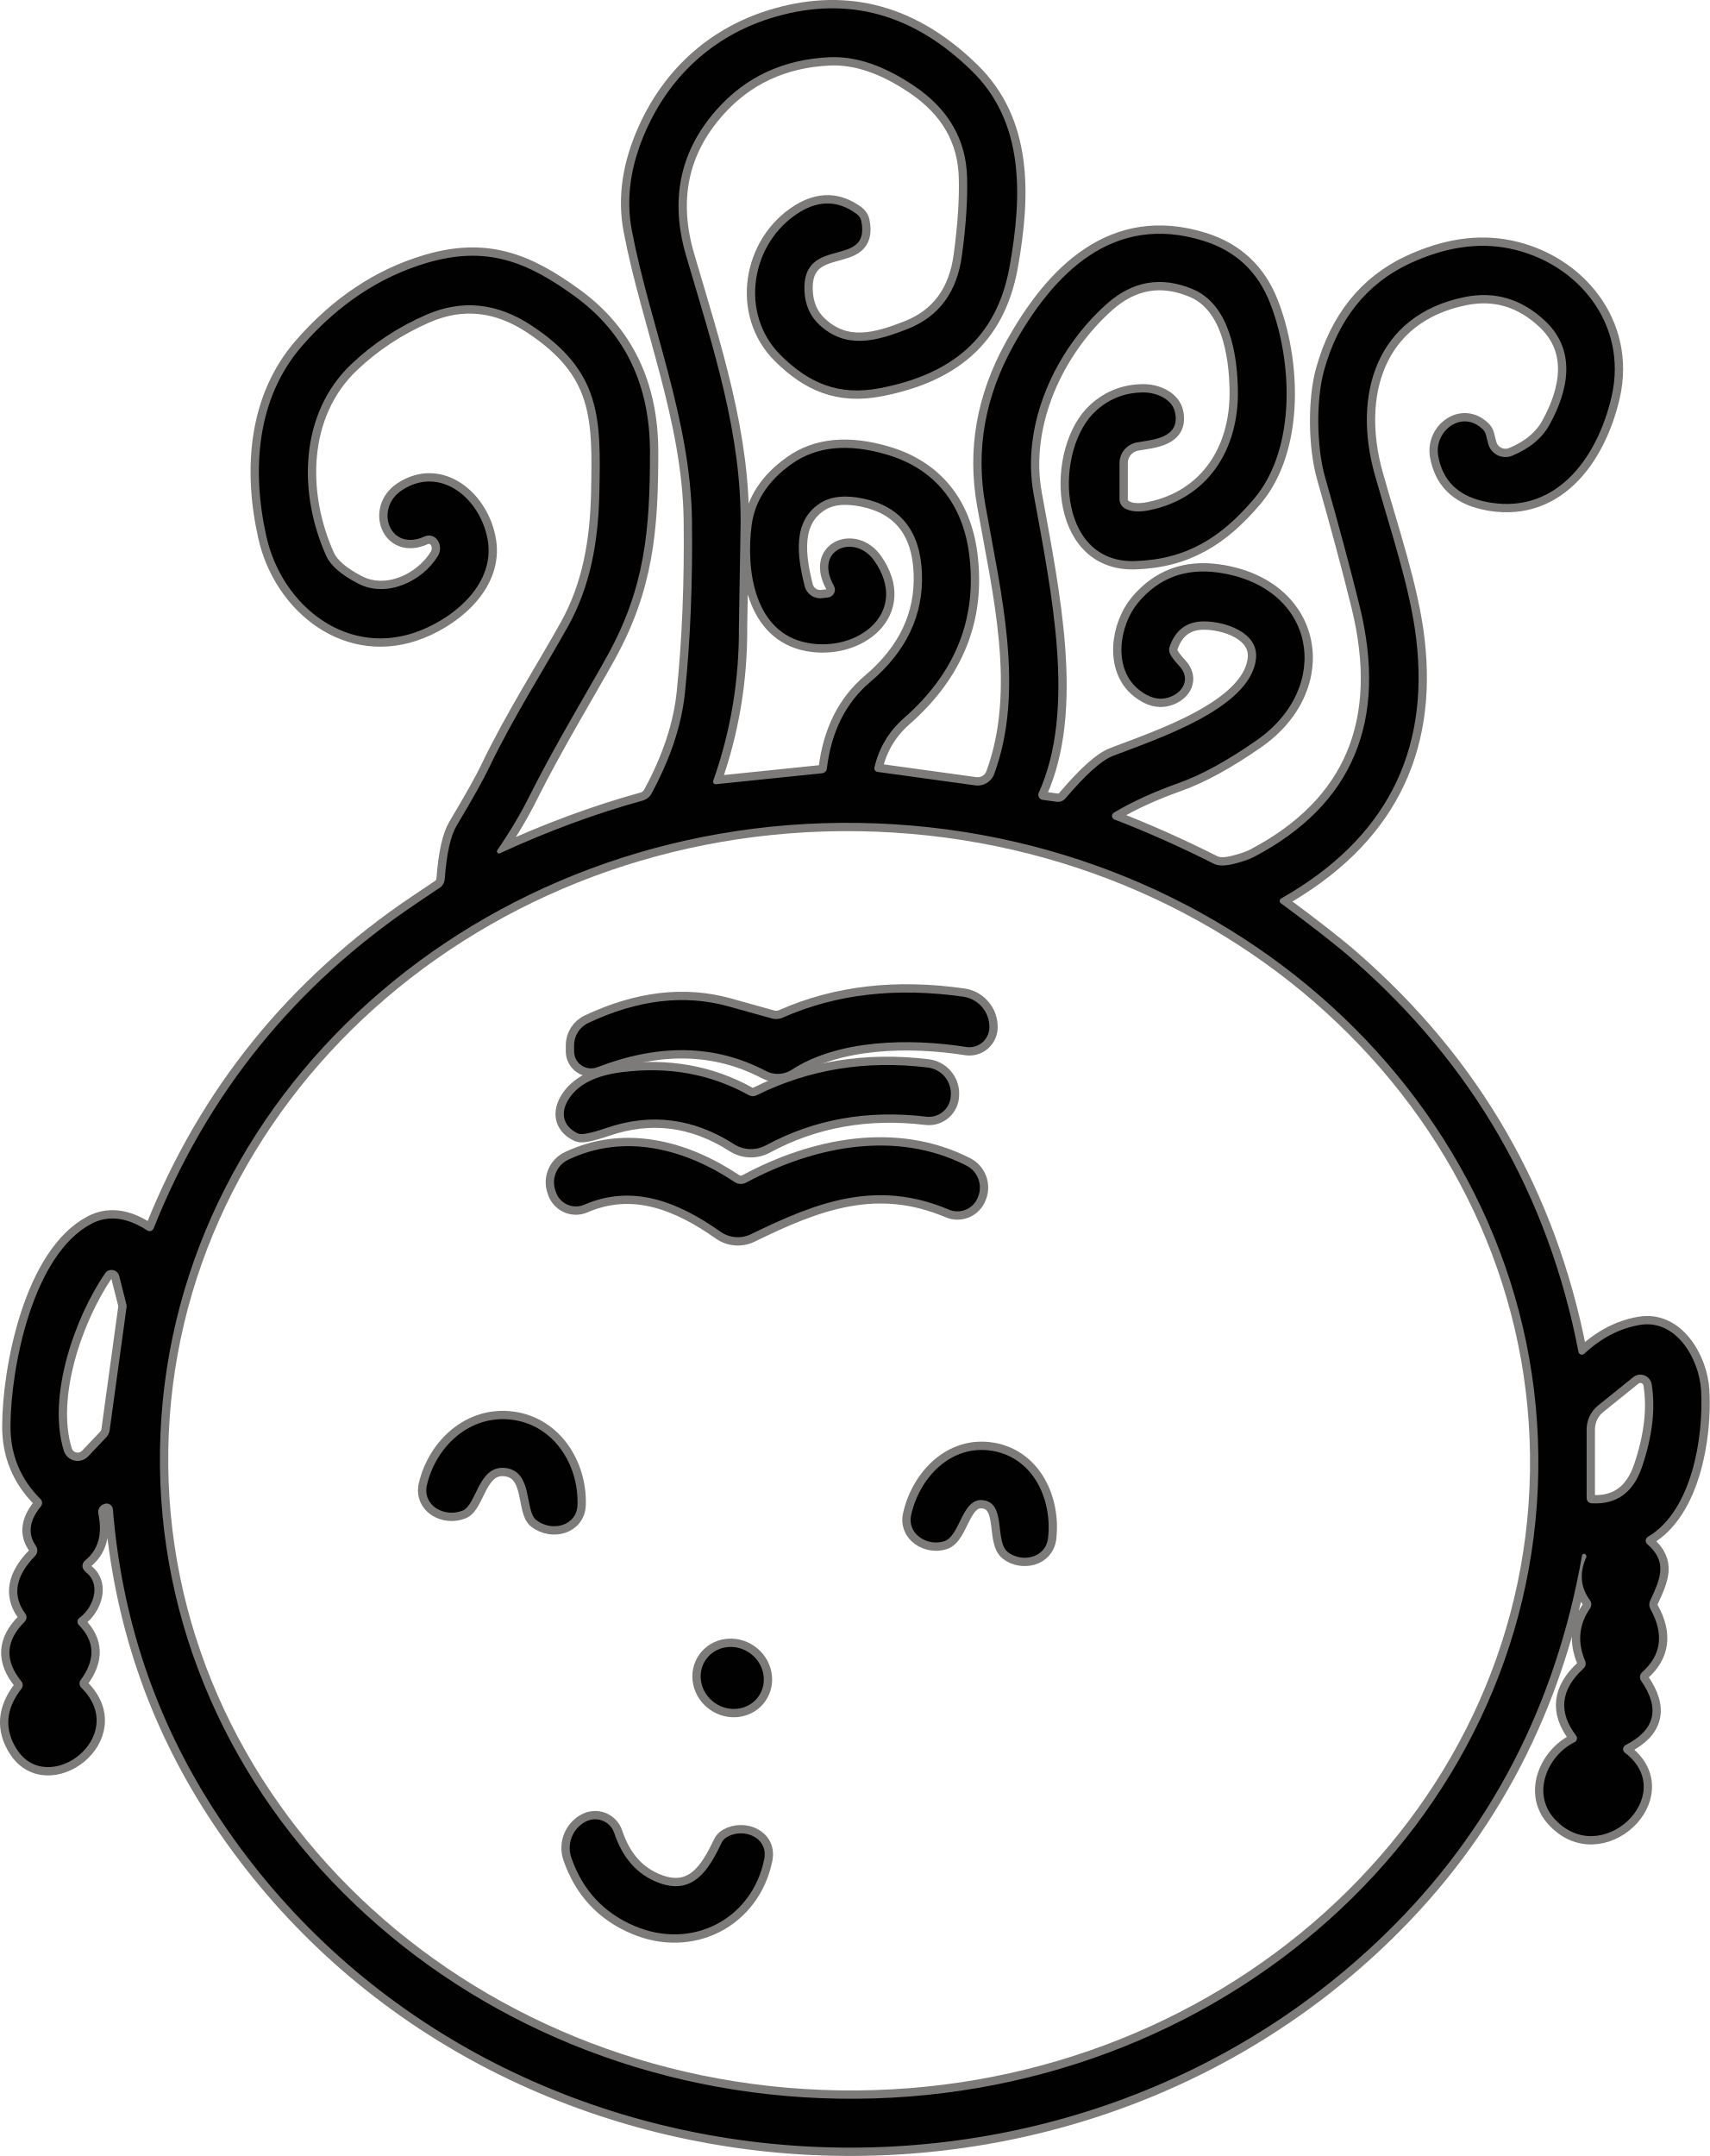
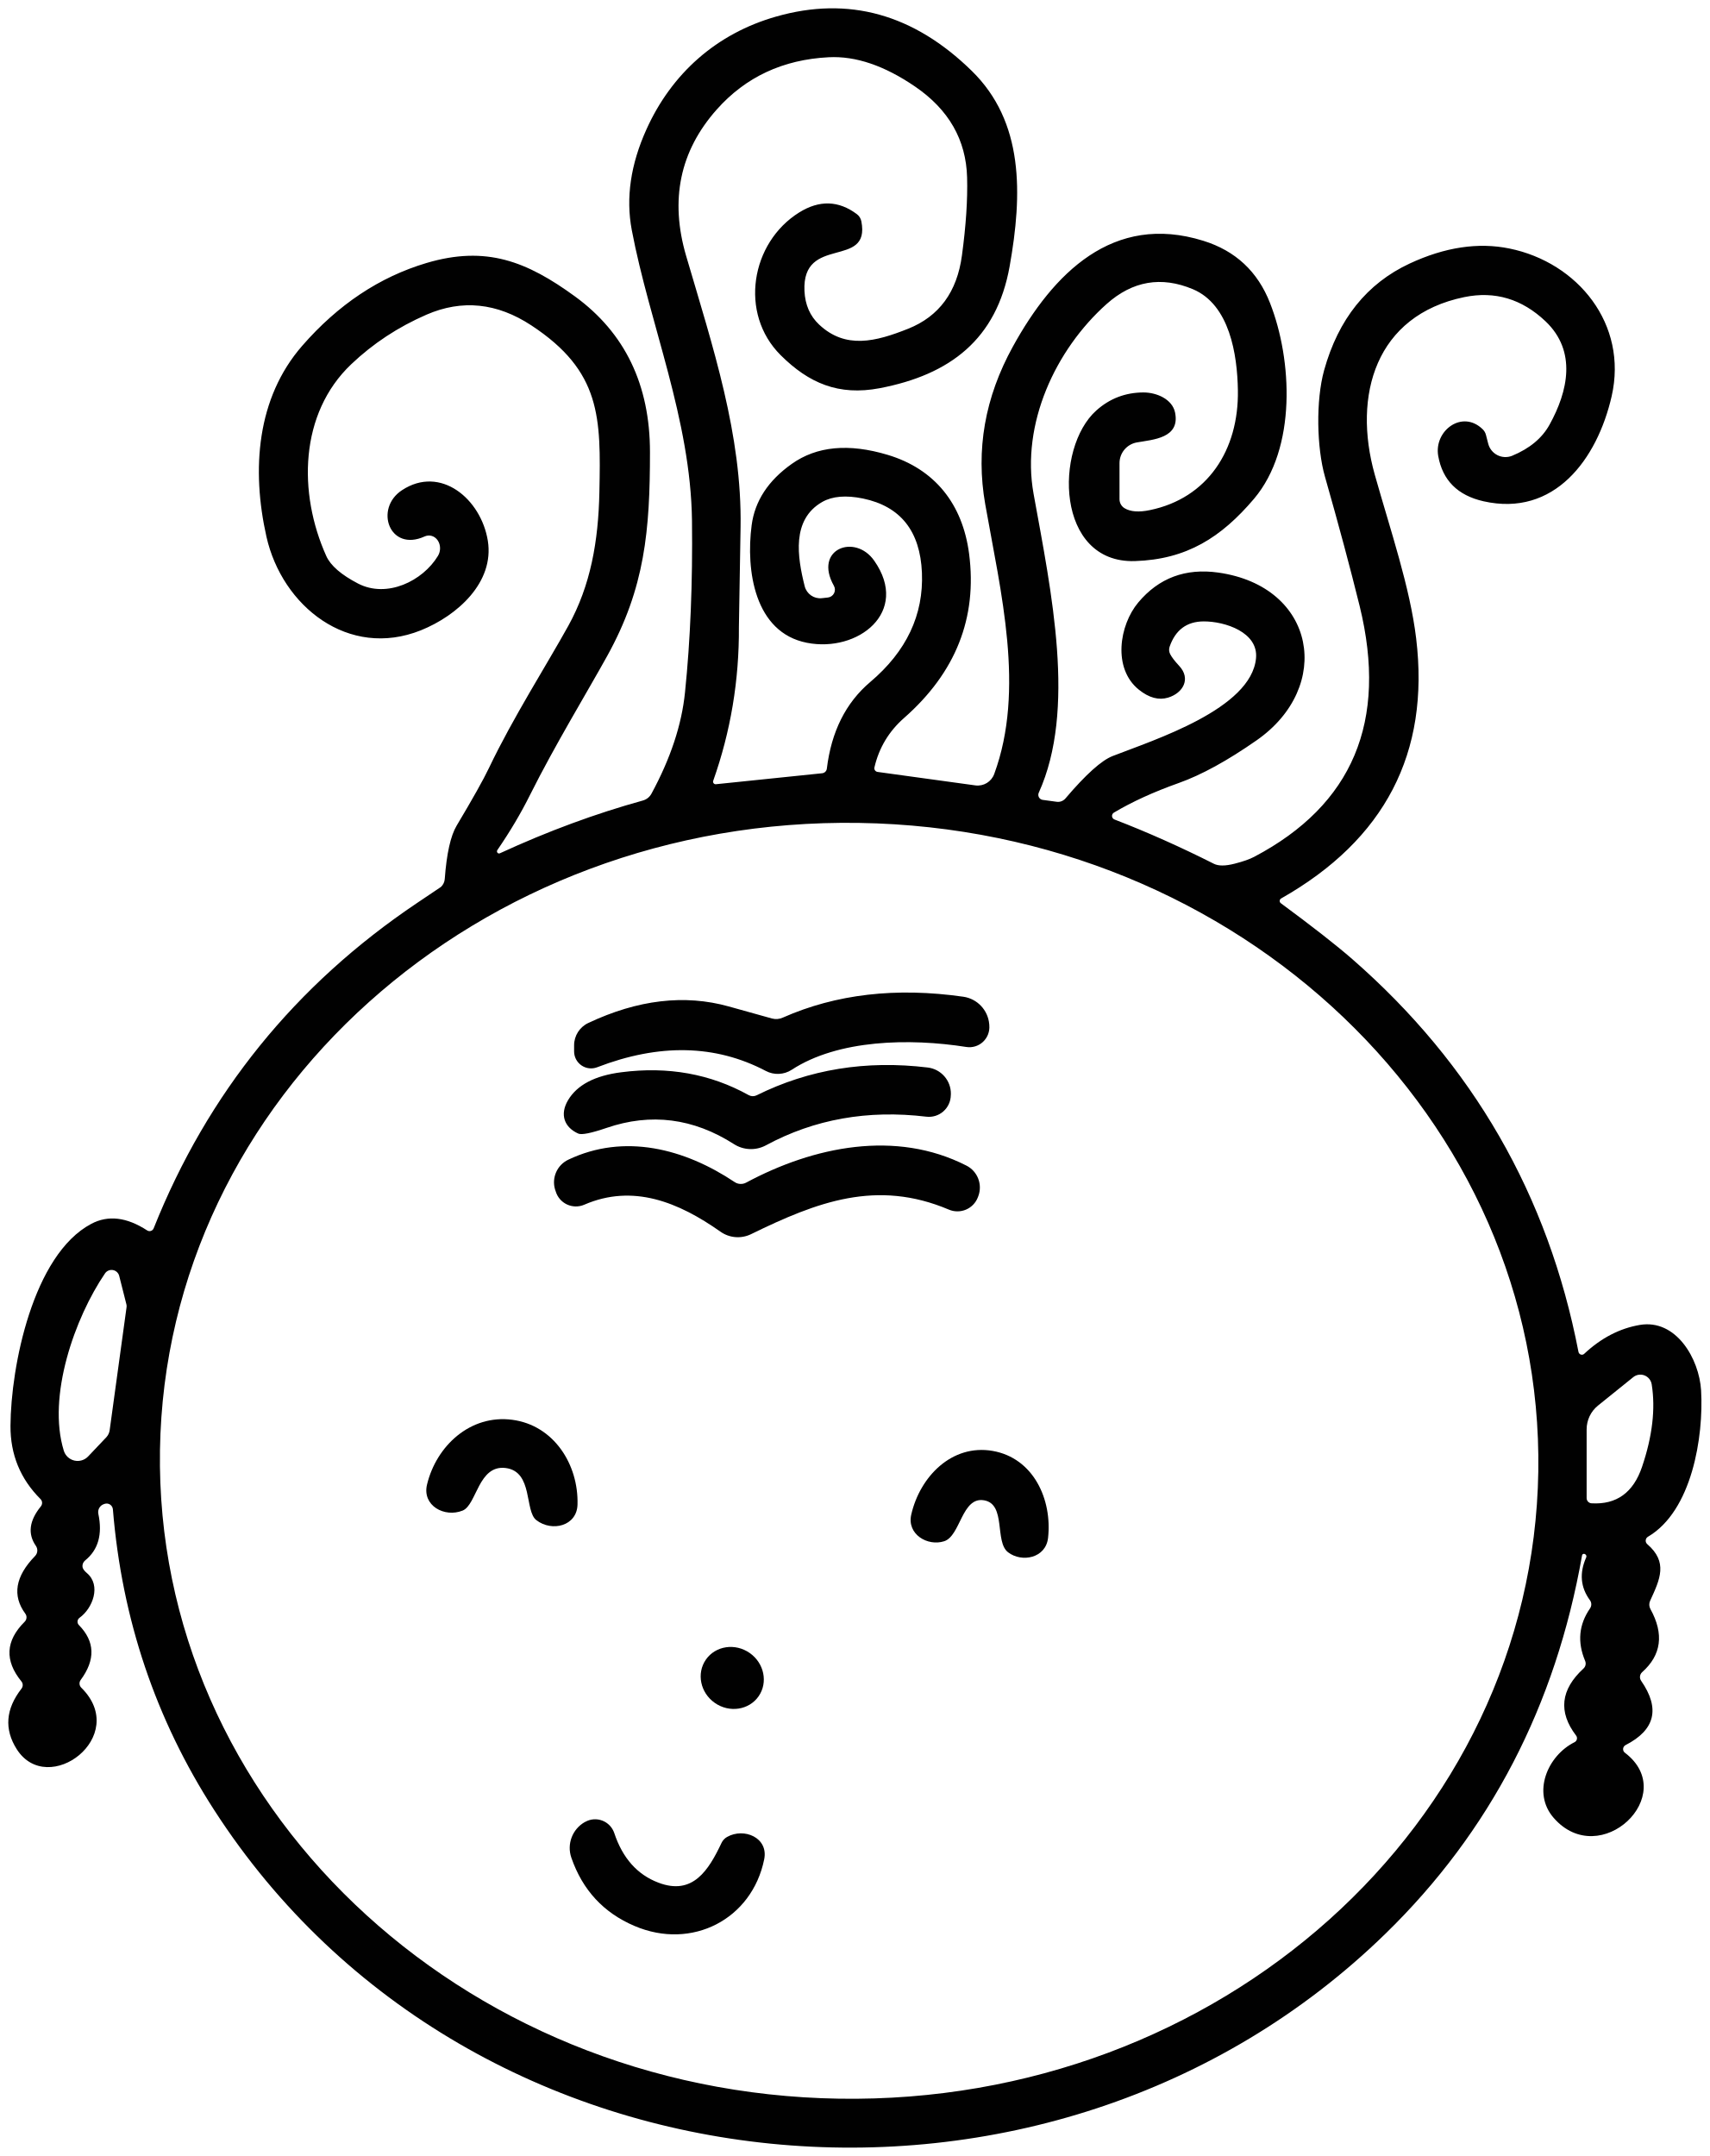
<svg xmlns="http://www.w3.org/2000/svg" version="1.1" viewBox="147.04 65.15 205.53 259.14">
-   <g stroke-width="2.00" fill="none" stroke-linecap="butt">
-     <path stroke="#7c7b79" vector-effect="non-scaling-stroke" d="   M 206.82 167.33   Q 209.12 163.98 210.75 160.70   C 213.74 154.72 217.56 148.45 220.02 144.01   C 224.57 135.80 225.17 128.88 225.17 119.49   Q 225.17 107.36 216.17 100.79   C 210.38 96.57 205.48 94.63 198.31 96.76   Q 189.84 99.28 183.36 106.72   C 177.90 112.99 177.25 121.58 179.07 129.67   C 180.96 138.02 188.93 144.39 197.63 140.91   C 202.01 139.15 206.48 135.15 205.68 130.15   C 204.87 125.12 199.99 121.02 195.36 124.07   C 191.99 126.28 193.86 131.55 198.08 129.63   A 1.58 1.38 -83.3 0 1 199.68 131.97   C 197.86 134.98 193.56 137.09 190.08 135.29   Q 187.04 133.71 186.26 131.98   C 182.86 124.42 183.02 114.86 189.26 108.93   Q 193.18 105.20 198.31 102.97   Q 204.72 100.19 210.91 104.26   C 219.31 109.78 219.27 115.34 219.09 124.27   C 218.97 130.23 218.03 135.52 215.36 140.36   C 212.80 144.99 208.70 151.41 205.82 157.45   Q 204.82 159.55 201.93 164.39   Q 200.84 166.22 200.50 170.81   A 1.47 1.42 -20.5 0 1 200.05 171.75   Q 200.04 171.75 197.18 173.68   Q 175.22 188.43 165.51 212.79   A 0.53 0.53 0.0 0 1 164.73 213.04   Q 161.04 210.64 158.01 212.25   C 150.99 215.97 148.34 229.42 148.30 236.52   Q 148.27 241.70 151.91 245.33   A 0.66 0.65 -47.7 0 1 151.95 246.21   Q 149.85 248.79 151.35 250.95   A 0.97 0.96 49.8 0 1 151.25 252.18   Q 147.69 255.84 150.08 259.10   A 0.75 0.74 -40.7 0 1 150.00 260.08   Q 146.56 263.50 149.61 267.24   A 0.70 0.70 0.0 0 1 149.62 268.12   Q 146.77 271.79 149.05 275.39   C 152.80 281.29 162.74 273.85 156.81 268.00   A 0.71 0.71 0.0 0 1 156.74 267.07   Q 159.43 263.43 156.52 260.47   A 0.58 0.57 -39.9 0 1 156.60 259.60   C 158.18 258.47 159.24 255.70 157.48 254.22   Q 157.02 253.83 156.96 253.50   A 0.87 0.85 -23.9 0 1 157.27 252.71   Q 159.64 250.80 158.86 247.10   A 1.02 1.01 75.7 0 1 159.55 245.93   L 159.64 245.90   A 0.76 0.75 79.1 0 1 160.61 246.56   Q 162.23 266.36 172.80 282.73   C 203.64 330.53 273.29 336.85 313.59 297.56   Q 332.44 279.20 337.21 252.10   A 0.22 0.22 0.0 0 1 337.49 251.92   L 337.52 251.93   A 0.30 0.30 0.0 0 1 337.71 252.34   Q 336.45 255.16 338.16 257.49   A 0.86 0.84 -46.1 0 1 338.17 258.47   Q 336.15 261.39 337.58 264.78   A 0.81 0.81 0.0 0 1 337.38 265.70   Q 333.25 269.50 336.49 273.75   A 0.53 0.53 0.0 0 1 336.31 274.55   C 333.06 276.17 331.16 280.63 333.80 283.65   C 339.39 290.06 349.02 280.87 342.36 275.82   A 0.55 0.54 -40.2 0 1 342.44 274.90   Q 347.78 272.17 344.31 267.17   A 0.79 0.79 0.0 0 1 344.43 266.14   Q 347.91 263.05 345.43 258.55   A 1.11 1.09 -47.9 0 1 345.39 257.56   C 346.60 254.94 347.55 252.91 345.05 250.75   A 0.55 0.55 0.0 0 1 345.13 249.86   C 350.42 246.76 351.84 237.84 351.52 232.27   C 351.29 228.46 348.51 223.66 344.15 224.40   Q 340.52 225.02 337.47 227.87   A 0.42 0.41 63.2 0 1 336.78 227.64   Q 331.33 199.41 309.59 180.43   Q 306.72 177.93 301.00 173.71   A 0.34 0.34 0.0 0 1 301.04 173.14   Q 319.75 162.53 317.27 141.89   C 316.53 135.74 314.19 128.93 312.29 122.19   C 309.62 112.67 312.39 103.05 323.06 100.86   Q 328.56 99.73 332.82 103.77   C 336.61 107.37 335.51 112.20 333.31 116.18   Q 331.97 118.62 328.81 119.93   A 2.14 2.14 0.0 0 1 325.93 118.48   L 325.66 117.43   A 1.45 1.39 -76.1 0 0 325.27 116.75   C 322.81 114.34 319.39 116.92 319.92 119.95   Q 320.70 124.34 325.36 125.40   C 333.87 127.32 339.03 120.37 340.77 112.77   C 342.74 104.11 336.70 96.70 328.48 95.02   Q 322.85 93.87 316.50 96.82   Q 308.77 100.42 306.20 109.67   C 305.20 113.30 305.31 118.94 306.31 122.46   Q 308.79 131.16 310.48 138.01   Q 315.57 158.77 297.81 168.13   Q 296.98 168.57 295.45 168.96   Q 293.78 169.39 292.95 168.97   Q 286.88 165.91 281.01 163.65   A 0.46 0.46 0.0 0 1 280.94 162.82   Q 284.19 160.88 288.74 159.26   Q 292.82 157.81 298.08 154.14   C 307.30 147.73 305.27 135.64 293.48 133.97   Q 287.57 133.14 283.86 137.57   C 281.58 140.29 280.76 145.50 283.94 148.05   Q 285.76 149.51 287.45 149.00   C 289.26 148.45 290.23 146.72 288.77 145.17   Q 287.98 144.32 287.70 143.77   A 1.15 1.13 41.2 0 1 287.63 142.89   Q 288.68 139.85 291.73 139.84   C 294.30 139.83 298.31 141.15 298.02 144.26   C 297.46 150.36 285.82 154.06 280.79 156.02   Q 278.79 156.79 275.11 161.12   A 1.18 1.16 -65.4 0 1 274.06 161.52   L 272.37 161.29   A 0.61 0.61 0.0 0 1 271.90 160.44   C 276.42 150.46 273.44 136.42 271.28 124.50   C 269.76 116.10 273.92 107.17 280.05 101.70   Q 284.73 97.52 290.43 99.91   C 294.85 101.77 295.77 107.76 295.84 112.05   C 295.96 119.26 292.18 125.03 285.27 126.46   Q 283.28 126.88 282.21 126.23   A 1.27 1.26 -74.3 0 1 281.61 125.15   L 281.61 120.82   A 2.53 2.53 0.0 0 1 283.68 118.33   C 285.67 117.98 288.91 117.82 288.29 114.74   C 287.96 113.12 286.07 112.32 284.49 112.32   Q 281.23 112.33 278.82 114.49   C 273.77 119.00 273.93 132.88 283.46 132.59   C 289.70 132.39 293.84 129.74 297.78 125.10   C 302.93 119.01 302.37 108.38 299.71 101.59   Q 297.49 95.89 291.68 94.09   C 280.83 90.71 273.64 98.00 268.79 106.81   Q 263.74 115.97 265.47 125.76   C 267.34 136.36 270.28 148.03 266.55 158.18   A 2.11 2.11 0.0 0 1 264.28 159.55   L 252.52 157.93   A 0.45 0.44 10.7 0 1 252.15 157.39   Q 252.97 153.86 255.71 151.45   Q 265.03 143.26 263.53 131.71   C 262.75 125.73 259.41 121.52 253.74 119.82   Q 246.71 117.71 242.21 120.91   Q 237.96 123.92 237.39 128.29   C 236.68 133.72 237.74 141.18 244.04 142.41   C 250.16 143.61 256.45 138.73 252.13 132.55   C 249.81 129.22 244.79 131.15 247.28 135.56   A 0.95 0.95 0.0 0 1 246.55 136.97   L 245.82 137.05   A 1.92 1.91 79.8 0 1 243.77 135.62   C 242.88 132.09 242.17 127.60 245.88 125.48   Q 247.71 124.44 250.78 125.07   Q 257.54 126.48 257.86 133.98   Q 258.18 141.60 251.64 147.13   Q 247.24 150.86 246.43 157.54   A 0.63 0.63 0.0 0 1 245.87 158.09   L 233.09 159.41   A 0.31 0.31 0.0 0 1 232.77 159.00   Q 235.92 150.11 235.86 140.51   Q 235.86 140.39 236.06 128.50   C 236.24 117.41 232.75 106.92 229.52 95.92   Q 226.55 85.80 233.19 78.32   Q 238.40 72.45 246.66 72.03   Q 251.51 71.78 257.03 75.55   Q 263.11 79.70 263.29 86.48   Q 263.40 90.46 262.67 95.85   Q 261.79 102.43 256.21 104.66   C 252.30 106.22 248.68 107.15 245.50 104.16   Q 243.86 102.62 243.74 100.12   C 243.43 93.32 251.70 97.53 250.58 91.76   A 1.41 1.41 0.0 0 0 250.04 90.89   Q 246.74 88.42 243.10 90.69   C 237.30 94.31 235.84 102.82 240.88 107.84   C 244.26 111.20 247.84 112.75 252.78 111.81   C 261.25 110.19 266.83 105.93 268.40 97.18   C 269.96 88.44 270.12 79.79 263.84 73.66   Q 253.37 63.42 240.34 67.14   C 233.13 69.19 227.76 74.02 224.75 80.69   Q 221.89 87.01 222.98 92.79   C 225.12 104.09 230.07 115.53 230.22 127.74   Q 230.35 138.94 229.38 148.37   Q 228.79 154.21 225.34 160.56   A 1.70 1.67 6.3 0 1 224.31 161.37   Q 215.80 163.72 207.13 167.71   A 0.26 0.25 -84.7 0 1 206.82 167.33" data-index="0" />
-     <path stroke="#7c7b79" vector-effect="non-scaling-stroke" d="   M 166.27 239.429   A 82.85 76.68 -179.1 0 0 247.906 317.401   A 82.85 76.68 -179.1 0 0 331.95 242.031   A 82.85 76.68 -179.1 0 0 250.314 164.06   A 82.85 76.68 -179.1 0 0 166.27 239.429" data-index="1" />
-     <path stroke="#7c7b79" vector-effect="non-scaling-stroke" d="   M 161.37 218.51   A 0.95 0.95 0.0 0 0 159.66 218.21   C 156.03 223.53 152.69 232.98 154.71 239.52   A 1.74 1.74 0.0 0 0 157.64 240.20   L 159.83 237.89   A 1.56 1.55 70.5 0 0 160.22 237.07   L 162.25 222.29   A 0.86 0.83 44.2 0 0 162.24 221.95   L 161.37 218.51" data-index="2" />
-     <path stroke="#7c7b79" vector-effect="non-scaling-stroke" d="   M 338.36 245.84   Q 342.85 246.10 344.42 241.46   Q 346.29 235.95 345.58 231.53   A 1.38 1.37 65.9 0 0 343.36 230.68   L 339.13 234.09   A 3.69 3.66 70.8 0 0 337.76 236.96   L 337.76 245.21   A 0.63 0.63 0.0 0 0 338.36 245.84" data-index="3" />
-     <path stroke="#7c7b79" vector-effect="non-scaling-stroke" d="   M 216.05 191.52   A 2.04 2.04 0.0 0 0 218.82 193.43   Q 230.03 189.11 239.09 193.87   A 3.08 3.07 -47.5 0 0 242.21 193.73   C 247.80 190.08 256.41 189.92 263.19 190.99   A 2.41 2.40 -87.9 0 0 265.96 188.41   L 265.95 188.25   A 3.65 3.65 0.0 0 0 262.83 184.95   Q 250.72 183.22 241.14 187.46   A 1.92 1.92 0.0 0 1 239.84 187.57   Q 238.74 187.27 234.64 186.12   Q 226.68 183.90 217.75 188.11   A 2.96 2.96 0.0 0 0 216.05 190.79   L 216.05 191.52" data-index="4" />
-     <path stroke="#7c7b79" vector-effect="non-scaling-stroke" d="   M 237.99 196.80   A 1.02 1.02 0.0 0 1 237.04 196.78   Q 230.13 192.94 221.72 194.03   Q 216.95 194.64 215.32 197.39   C 214.30 199.11 214.87 200.65 216.55 201.40   Q 217.16 201.67 219.95 200.72   Q 227.94 197.98 235.27 202.67   A 3.79 3.79 0.0 0 0 239.11 202.81   Q 247.83 198.10 258.39 199.37   A 2.63 2.63 0.0 0 0 261.33 196.80   L 261.34 196.65   A 3.16 3.16 0.0 0 0 258.56 193.46   Q 247.44 192.11 237.99 196.80" data-index="5" />
-     <path stroke="#7c7b79" vector-effect="non-scaling-stroke" d="   M 235.35 207.23   C 229.33 203.21 222.09 201.33 215.35 204.54   A 3.01 3.01 0.0 0 0 213.76 208.12   L 213.84 208.35   A 2.53 2.53 0.0 0 0 217.27 209.95   C 223.13 207.41 228.60 209.64 233.64 213.19   A 3.62 3.62 0.0 0 0 237.32 213.49   C 245.26 209.61 252.41 206.86 261.10 210.54   A 2.63 2.63 0.0 0 0 264.58 209.07   L 264.63 208.94   A 2.96 2.95 -66.1 0 0 263.21 205.25   C 254.71 200.91 244.85 202.94 236.74 207.29   A 1.36 1.33 -42.1 0 1 235.35 207.23" data-index="6" />
-     <path stroke="#7c7b79" vector-effect="non-scaling-stroke" d="   M 207.84 241.60   C 211.15 242.04 210.07 246.77 211.52 247.87   C 213.40 249.31 216.40 248.57 216.46 245.98   C 216.59 241.19 213.63 236.46 208.61 235.80   C 203.58 235.14 199.49 238.93 198.37 243.59   C 197.76 246.11 200.47 247.60 202.66 246.71   C 204.35 246.01 204.53 241.17 207.84 241.60" data-index="7" />
-     <path stroke="#7c7b79" vector-effect="non-scaling-stroke" d="   M 265.33 245.48   C 268.02 245.94 266.56 250.47 268.22 251.73   C 269.87 252.99 272.74 252.44 273.02 250.01   C 273.54 245.37 271.26 240.39 266.35 239.54   C 261.45 238.70 257.63 242.63 256.58 247.18   C 256.02 249.57 258.55 251.04 260.53 250.40   C 262.51 249.77 262.64 245.01 265.33 245.48" data-index="8" />
-     <path stroke="#7c7b79" vector-effect="non-scaling-stroke" d="   M 231.894 264.622   A 3.86 3.66 -145.1 0 0 232.966 269.832   A 3.86 3.66 -145.1 0 0 238.226 269.038   A 3.86 3.66 -145.1 0 0 237.154 263.828   A 3.86 3.66 -145.1 0 0 231.894 264.622" data-index="9" />
-     <path stroke="#7c7b79" vector-effect="non-scaling-stroke" d="   M 238.90 288.63   C 239.43 286.02 236.47 284.79 234.44 285.94   A 1.61 1.59 88.3 0 0 233.77 286.66   C 232.23 289.91 230.33 293.03 226.17 291.43   Q 222.38 289.99 220.88 285.48   A 2.43 2.42 66.1 0 0 217.39 284.13   L 217.34 284.15   A 3.58 3.58 0.0 0 0 215.72 288.44   Q 217.74 294.27 223.31 296.64   C 230.22 299.59 237.44 295.83 238.90 288.63" data-index="10" />
-   </g>
  <path fill="#010101" d="   M 206.82 167.33   A 0.26 0.25 -84.7 0 0 207.13 167.71   Q 215.80 163.72 224.31 161.37   A 1.70 1.67 6.3 0 0 225.34 160.56   Q 228.79 154.21 229.38 148.37   Q 230.35 138.94 230.22 127.74   C 230.07 115.53 225.12 104.09 222.98 92.79   Q 221.89 87.01 224.75 80.69   C 227.76 74.02 233.13 69.19 240.34 67.14   Q 253.37 63.42 263.84 73.66   C 270.12 79.79 269.96 88.44 268.40 97.18   C 266.83 105.93 261.25 110.19 252.78 111.81   C 247.84 112.75 244.26 111.20 240.88 107.84   C 235.84 102.82 237.30 94.31 243.10 90.69   Q 246.74 88.42 250.04 90.89   A 1.41 1.41 0.0 0 1 250.58 91.76   C 251.70 97.53 243.43 93.32 243.74 100.12   Q 243.86 102.62 245.50 104.16   C 248.68 107.15 252.30 106.22 256.21 104.66   Q 261.79 102.43 262.67 95.85   Q 263.40 90.46 263.29 86.48   Q 263.11 79.70 257.03 75.55   Q 251.51 71.78 246.66 72.03   Q 238.40 72.45 233.19 78.32   Q 226.55 85.80 229.52 95.92   C 232.75 106.92 236.24 117.41 236.06 128.50   Q 235.86 140.39 235.86 140.51   Q 235.92 150.11 232.77 159.00   A 0.31 0.31 0.0 0 0 233.09 159.41   L 245.87 158.09   A 0.63 0.63 0.0 0 0 246.43 157.54   Q 247.24 150.86 251.64 147.13   Q 258.18 141.60 257.86 133.98   Q 257.54 126.48 250.78 125.07   Q 247.71 124.44 245.88 125.48   C 242.17 127.60 242.88 132.09 243.77 135.62   A 1.92 1.91 79.8 0 0 245.82 137.05   L 246.55 136.97   A 0.95 0.95 0.0 0 0 247.28 135.56   C 244.79 131.15 249.81 129.22 252.13 132.55   C 256.45 138.73 250.16 143.61 244.04 142.41   C 237.74 141.18 236.68 133.72 237.39 128.29   Q 237.96 123.92 242.21 120.91   Q 246.71 117.71 253.74 119.82   C 259.41 121.52 262.75 125.73 263.53 131.71   Q 265.03 143.26 255.71 151.45   Q 252.97 153.86 252.15 157.39   A 0.45 0.44 10.7 0 0 252.52 157.93   L 264.28 159.55   A 2.11 2.11 0.0 0 0 266.55 158.18   C 270.28 148.03 267.34 136.36 265.47 125.76   Q 263.74 115.97 268.79 106.81   C 273.64 98.00 280.83 90.71 291.68 94.09   Q 297.49 95.89 299.71 101.59   C 302.37 108.38 302.93 119.01 297.78 125.10   C 293.84 129.74 289.70 132.39 283.46 132.59   C 273.93 132.88 273.77 119.00 278.82 114.49   Q 281.23 112.33 284.49 112.32   C 286.07 112.32 287.96 113.12 288.29 114.74   C 288.91 117.82 285.67 117.98 283.68 118.33   A 2.53 2.53 0.0 0 0 281.61 120.82   L 281.61 125.15   A 1.27 1.26 -74.3 0 0 282.21 126.23   Q 283.28 126.88 285.27 126.46   C 292.18 125.03 295.96 119.26 295.84 112.05   C 295.77 107.76 294.85 101.77 290.43 99.91   Q 284.73 97.52 280.05 101.70   C 273.92 107.17 269.76 116.10 271.28 124.50   C 273.44 136.42 276.42 150.46 271.90 160.44   A 0.61 0.61 0.0 0 0 272.37 161.29   L 274.06 161.52   A 1.18 1.16 -65.4 0 0 275.11 161.12   Q 278.79 156.79 280.79 156.02   C 285.82 154.06 297.46 150.36 298.02 144.26   C 298.31 141.15 294.30 139.83 291.73 139.84   Q 288.68 139.85 287.63 142.89   A 1.15 1.13 41.2 0 0 287.70 143.77   Q 287.98 144.32 288.77 145.17   C 290.23 146.72 289.26 148.45 287.45 149.00   Q 285.76 149.51 283.94 148.05   C 280.76 145.50 281.58 140.29 283.86 137.57   Q 287.57 133.14 293.48 133.97   C 305.27 135.64 307.30 147.73 298.08 154.14   Q 292.82 157.81 288.74 159.26   Q 284.19 160.88 280.94 162.82   A 0.46 0.46 0.0 0 0 281.01 163.65   Q 286.88 165.91 292.95 168.97   Q 293.78 169.39 295.45 168.96   Q 296.98 168.57 297.81 168.13   Q 315.57 158.77 310.48 138.01   Q 308.79 131.16 306.31 122.46   C 305.31 118.94 305.20 113.30 306.20 109.67   Q 308.77 100.42 316.50 96.82   Q 322.85 93.87 328.48 95.02   C 336.70 96.70 342.74 104.11 340.77 112.77   C 339.03 120.37 333.87 127.32 325.36 125.40   Q 320.70 124.34 319.92 119.95   C 319.39 116.92 322.81 114.34 325.27 116.75   A 1.45 1.39 -76.1 0 1 325.66 117.43   L 325.93 118.48   A 2.14 2.14 0.0 0 0 328.81 119.93   Q 331.97 118.62 333.31 116.18   C 335.51 112.20 336.61 107.37 332.82 103.77   Q 328.56 99.73 323.06 100.86   C 312.39 103.05 309.62 112.67 312.29 122.19   C 314.19 128.93 316.53 135.74 317.27 141.89   Q 319.75 162.53 301.04 173.14   A 0.34 0.34 0.0 0 0 301.00 173.71   Q 306.72 177.93 309.59 180.43   Q 331.33 199.41 336.78 227.64   A 0.42 0.41 63.2 0 0 337.47 227.87   Q 340.52 225.02 344.15 224.40   C 348.51 223.66 351.29 228.46 351.52 232.27   C 351.84 237.84 350.42 246.76 345.13 249.86   A 0.55 0.55 0.0 0 0 345.05 250.75   C 347.55 252.91 346.60 254.94 345.39 257.56   A 1.11 1.09 -47.9 0 0 345.43 258.55   Q 347.91 263.05 344.43 266.14   A 0.79 0.79 0.0 0 0 344.31 267.17   Q 347.78 272.17 342.44 274.90   A 0.55 0.54 -40.2 0 0 342.36 275.82   C 349.02 280.87 339.39 290.06 333.80 283.65   C 331.16 280.63 333.06 276.17 336.31 274.55   A 0.53 0.53 0.0 0 0 336.49 273.75   Q 333.25 269.50 337.38 265.70   A 0.81 0.81 0.0 0 0 337.58 264.78   Q 336.15 261.39 338.17 258.47   A 0.86 0.84 -46.1 0 0 338.16 257.49   Q 336.45 255.16 337.71 252.34   A 0.30 0.30 0.0 0 0 337.52 251.93   L 337.49 251.92   A 0.22 0.22 0.0 0 0 337.21 252.10   Q 332.44 279.20 313.59 297.56   C 273.29 336.85 203.64 330.53 172.80 282.73   Q 162.23 266.36 160.61 246.56   A 0.76 0.75 79.1 0 0 159.64 245.90   L 159.55 245.93   A 1.02 1.01 75.7 0 0 158.86 247.10   Q 159.64 250.80 157.27 252.71   A 0.87 0.85 -23.9 0 0 156.96 253.50   Q 157.02 253.83 157.48 254.22   C 159.24 255.70 158.18 258.47 156.60 259.60   A 0.58 0.57 -39.9 0 0 156.52 260.47   Q 159.43 263.43 156.74 267.07   A 0.71 0.71 0.0 0 0 156.81 268.00   C 162.74 273.85 152.80 281.29 149.05 275.39   Q 146.77 271.79 149.62 268.12   A 0.70 0.70 0.0 0 0 149.61 267.24   Q 146.56 263.50 150.00 260.08   A 0.75 0.74 -40.7 0 0 150.08 259.10   Q 147.69 255.84 151.25 252.18   A 0.97 0.96 49.8 0 0 151.35 250.95   Q 149.85 248.79 151.95 246.21   A 0.66 0.65 -47.7 0 0 151.91 245.33   Q 148.27 241.70 148.30 236.52   C 148.34 229.42 150.99 215.97 158.01 212.25   Q 161.04 210.64 164.73 213.04   A 0.53 0.53 0.0 0 0 165.51 212.79   Q 175.22 188.43 197.18 173.68   Q 200.04 171.75 200.05 171.75   A 1.47 1.42 -20.5 0 0 200.50 170.81   Q 200.84 166.22 201.93 164.39   Q 204.82 159.55 205.82 157.45   C 208.70 151.41 212.80 144.99 215.36 140.36   C 218.03 135.52 218.97 130.23 219.09 124.27   C 219.27 115.34 219.31 109.78 210.91 104.26   Q 204.72 100.19 198.31 102.97   Q 193.18 105.20 189.26 108.93   C 183.02 114.86 182.86 124.42 186.26 131.98   Q 187.04 133.71 190.08 135.29   C 193.56 137.09 197.86 134.98 199.68 131.97   A 1.58 1.38 -83.3 0 0 198.08 129.63   C 193.86 131.55 191.99 126.28 195.36 124.07   C 199.99 121.02 204.87 125.12 205.68 130.15   C 206.48 135.15 202.01 139.15 197.63 140.91   C 188.93 144.39 180.96 138.02 179.07 129.67   C 177.25 121.58 177.90 112.99 183.36 106.72   Q 189.84 99.28 198.31 96.76   C 205.48 94.63 210.38 96.57 216.17 100.79   Q 225.17 107.36 225.17 119.49   C 225.17 128.88 224.57 135.80 220.02 144.01   C 217.56 148.45 213.74 154.72 210.75 160.70   Q 209.12 163.98 206.82 167.33   Z   M 166.27 239.429   A 82.85 76.68 -179.1 0 0 247.906 317.401   A 82.85 76.68 -179.1 0 0 331.95 242.031   A 82.85 76.68 -179.1 0 0 250.314 164.06   A 82.85 76.68 -179.1 0 0 166.27 239.429   Z   M 161.37 218.51   A 0.95 0.95 0.0 0 0 159.66 218.21   C 156.03 223.53 152.69 232.98 154.71 239.52   A 1.74 1.74 0.0 0 0 157.64 240.20   L 159.83 237.89   A 1.56 1.55 70.5 0 0 160.22 237.07   L 162.25 222.29   A 0.86 0.83 44.2 0 0 162.24 221.95   L 161.37 218.51   Z   M 338.36 245.84   Q 342.85 246.10 344.42 241.46   Q 346.29 235.95 345.58 231.53   A 1.38 1.37 65.9 0 0 343.36 230.68   L 339.13 234.09   A 3.69 3.66 70.8 0 0 337.76 236.96   L 337.76 245.21   A 0.63 0.63 0.0 0 0 338.36 245.84   Z" data-index="12" />
  <path fill="#010101" d="   M 216.05 191.52   L 216.05 190.79   A 2.96 2.96 0.0 0 1 217.75 188.11   Q 226.68 183.90 234.64 186.12   Q 238.74 187.27 239.84 187.57   A 1.92 1.92 0.0 0 0 241.14 187.46   Q 250.72 183.22 262.83 184.95   A 3.65 3.65 0.0 0 1 265.95 188.25   L 265.96 188.41   A 2.41 2.40 -87.9 0 1 263.19 190.99   C 256.41 189.92 247.80 190.08 242.21 193.73   A 3.08 3.07 -47.5 0 1 239.09 193.87   Q 230.03 189.11 218.82 193.43   A 2.04 2.04 0.0 0 1 216.05 191.52   Z" data-index="14" />
  <path fill="#010101" d="   M 237.99 196.80   Q 247.44 192.11 258.56 193.46   A 3.16 3.16 0.0 0 1 261.34 196.65   L 261.33 196.80   A 2.63 2.63 0.0 0 1 258.39 199.37   Q 247.83 198.10 239.11 202.81   A 3.79 3.79 0.0 0 1 235.27 202.67   Q 227.94 197.98 219.95 200.72   Q 217.16 201.67 216.55 201.40   C 214.87 200.65 214.30 199.11 215.32 197.39   Q 216.95 194.64 221.72 194.03   Q 230.13 192.94 237.04 196.78   A 1.02 1.02 0.0 0 0 237.99 196.80   Z" data-index="15" />
  <path fill="#010101" d="   M 235.35 207.23   A 1.36 1.33 -42.1 0 0 236.74 207.29   C 244.85 202.94 254.71 200.91 263.21 205.25   A 2.96 2.95 -66.1 0 1 264.63 208.94   L 264.58 209.07   A 2.63 2.63 0.0 0 1 261.10 210.54   C 252.41 206.86 245.26 209.61 237.32 213.49   A 3.62 3.62 0.0 0 1 233.64 213.19   C 228.60 209.64 223.13 207.41 217.27 209.95   A 2.53 2.53 0.0 0 1 213.84 208.35   L 213.76 208.12   A 3.01 3.01 0.0 0 1 215.35 204.54   C 222.09 201.33 229.33 203.21 235.35 207.23   Z" data-index="16" />
  <path fill="#010101" d="   M 208.61 235.80   C 213.63 236.46 216.59 241.19 216.46 245.98   C 216.40 248.57 213.40 249.31 211.52 247.87   C 210.07 246.77 211.15 242.04 207.84 241.60   C 204.53 241.17 204.35 246.01 202.66 246.71   C 200.47 247.60 197.76 246.11 198.37 243.59   C 199.49 238.93 203.58 235.14 208.61 235.80   Z" data-index="19" />
  <path fill="#010101" d="   M 266.35 239.54   C 271.26 240.39 273.54 245.37 273.02 250.01   C 272.74 252.44 269.87 252.99 268.22 251.73   C 266.56 250.47 268.02 245.94 265.33 245.48   C 262.64 245.01 262.51 249.77 260.53 250.40   C 258.55 251.04 256.02 249.57 256.58 247.18   C 257.63 242.63 261.45 238.70 266.35 239.54   Z" data-index="20" />
  <ellipse fill="#010101" cx="0.00" cy="0.00" transform="translate(235.06,266.83) rotate(-145.1)" rx="3.86" ry="3.66" />
  <path fill="#010101" d="   M 234.44 285.94   C 236.47 284.79 239.43 286.02 238.90 288.63   C 237.44 295.83 230.22 299.59 223.31 296.64   Q 217.74 294.27 215.72 288.44   A 3.58 3.58 0.0 0 1 217.34 284.15   L 217.39 284.13   A 2.43 2.42 66.1 0 1 220.88 285.48   Q 222.38 289.99 226.17 291.43   C 230.33 293.03 232.23 289.91 233.77 286.66   A 1.61 1.59 88.3 0 1 234.44 285.94   Z" data-index="21" />
</svg>
